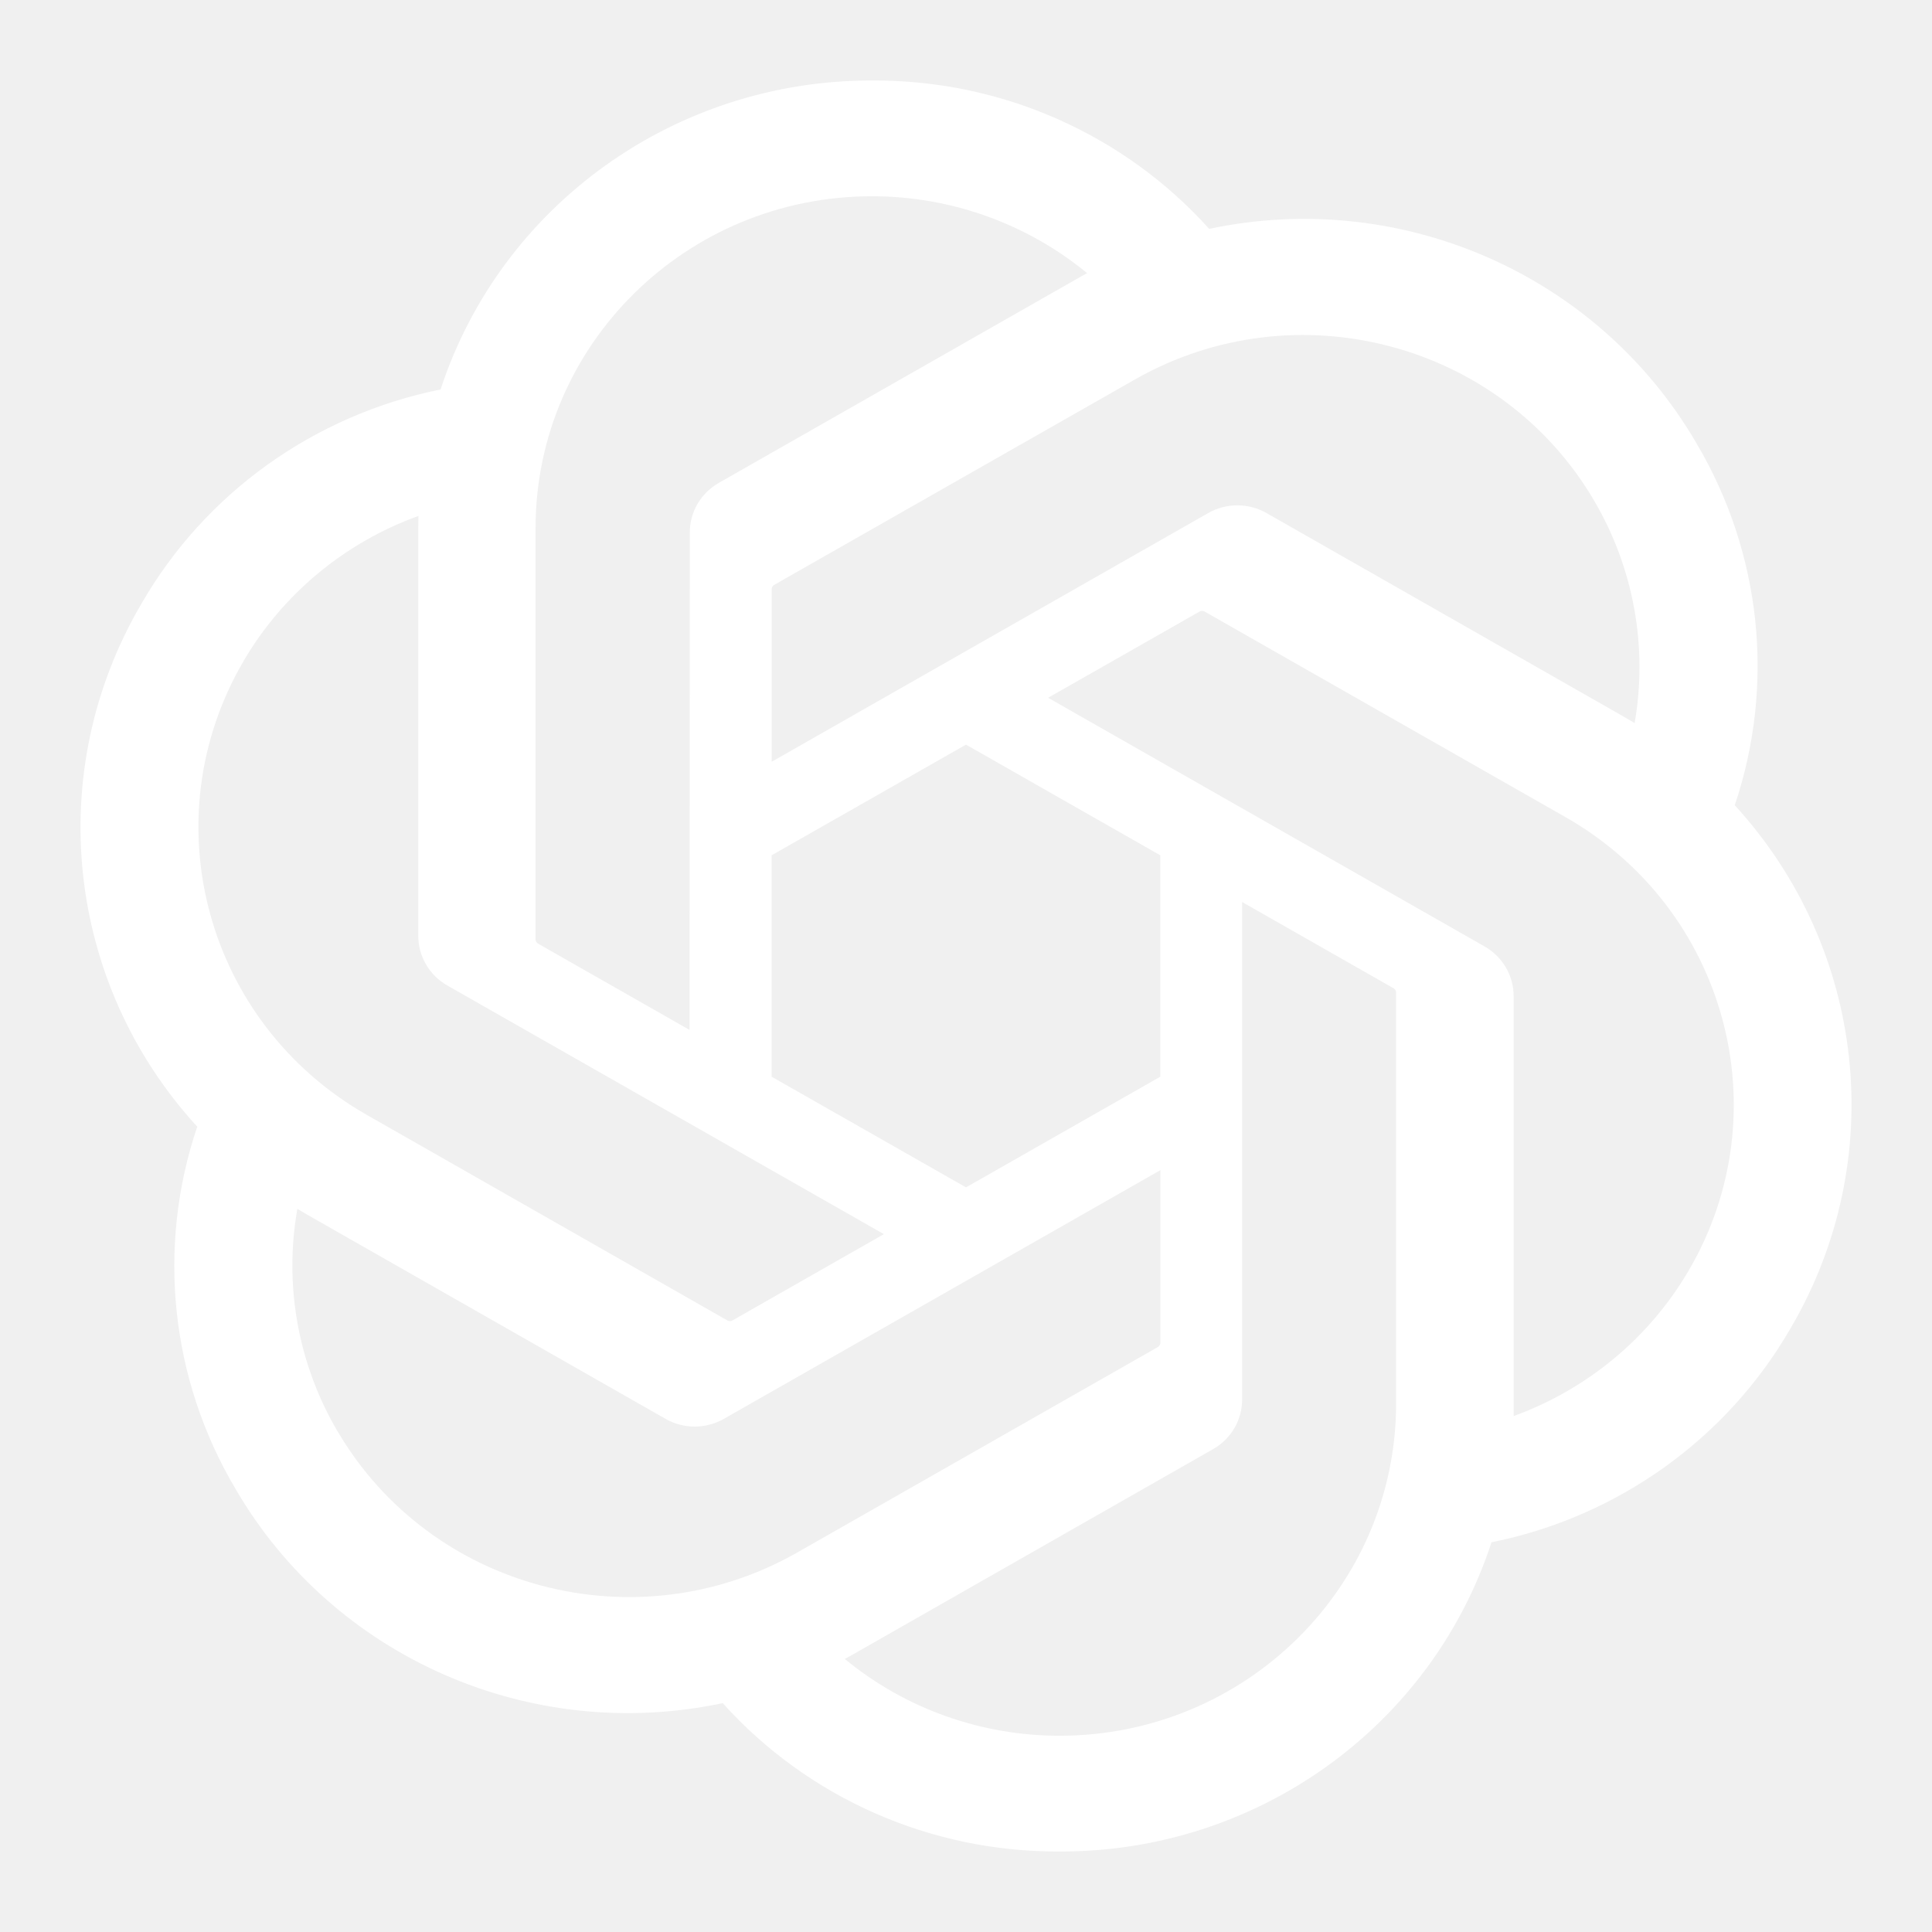
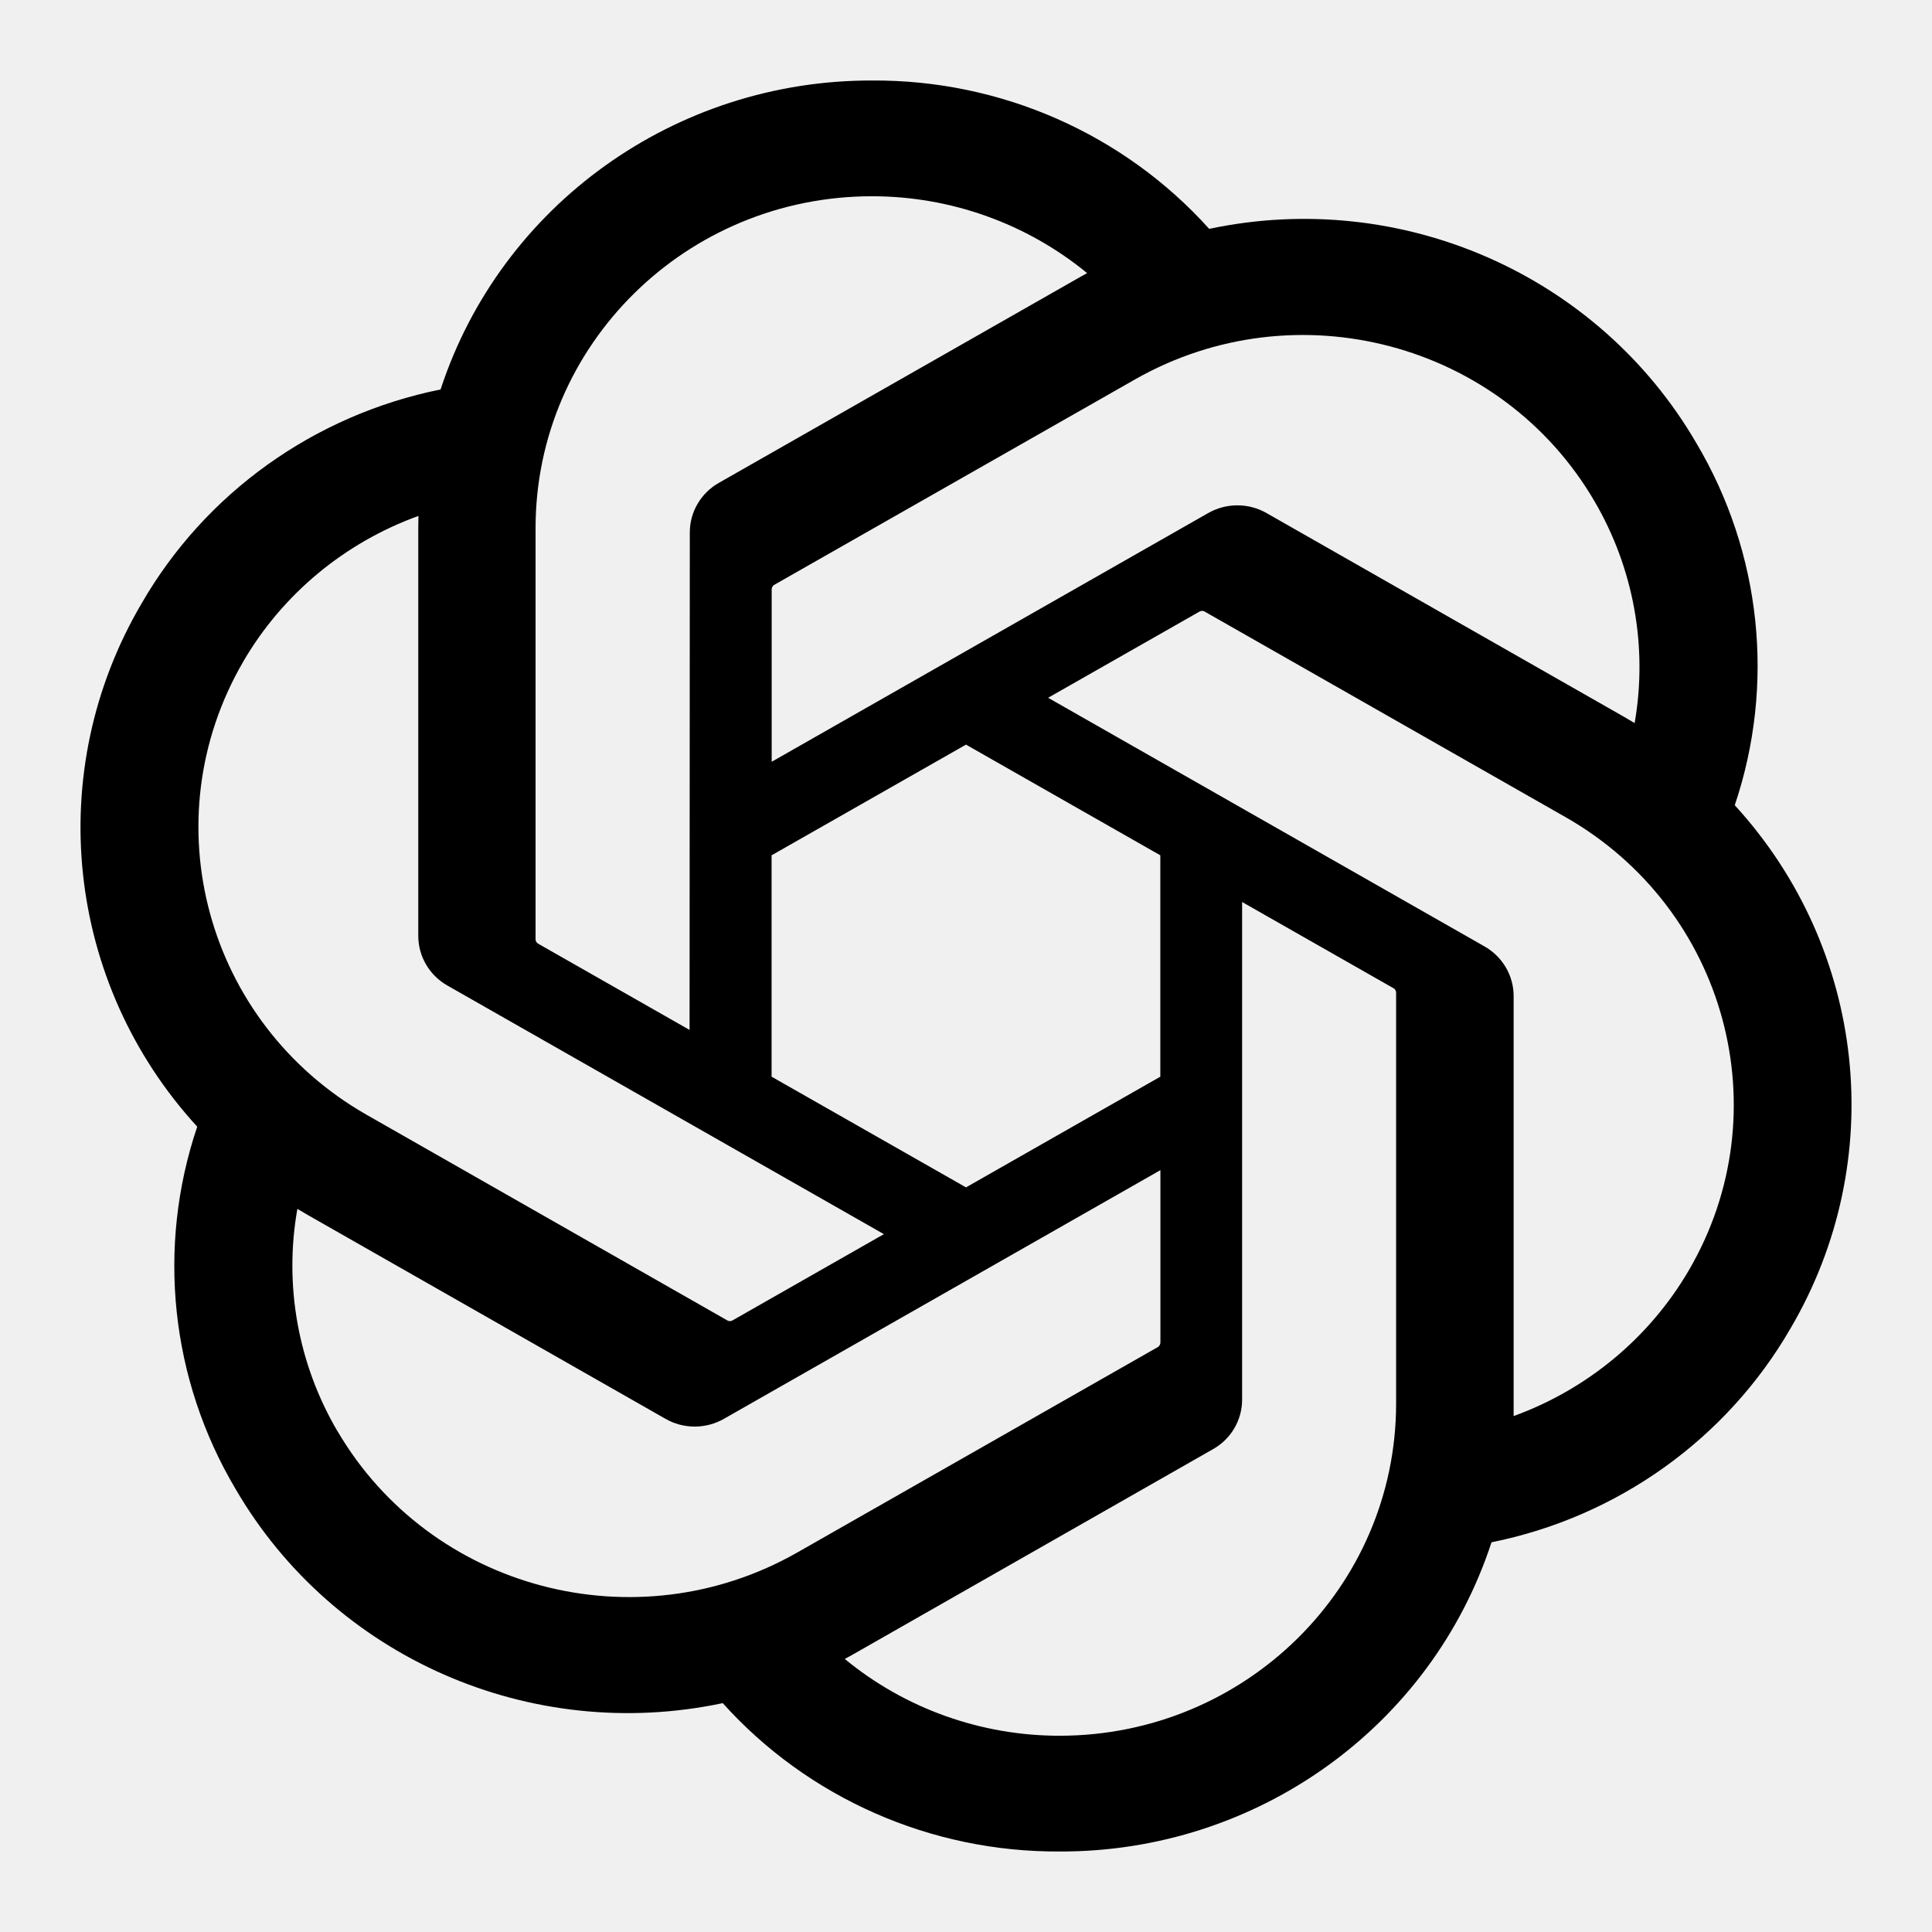
<svg xmlns="http://www.w3.org/2000/svg" width="24" height="24" viewBox="0 0 24 24" fill="none">
-   <path d="M21.549 10.005C22.055 8.506 21.881 6.865 21.072 5.503C19.855 3.413 17.41 2.337 15.021 2.843C13.959 1.662 12.432 0.99 10.832 1C8.39 0.995 6.224 2.546 5.473 4.838C3.905 5.155 2.551 6.123 1.759 7.496C0.533 9.581 0.813 12.209 2.45 13.996C1.944 15.494 2.118 17.135 2.927 18.498C4.144 20.588 6.589 21.663 8.978 21.157C10.04 22.338 11.567 23.01 13.167 23C15.61 23.006 17.777 21.454 18.528 19.159C20.097 18.843 21.45 17.874 22.243 16.501C23.467 14.416 23.187 11.791 21.55 10.003L21.549 10.005ZM13.169 21.562C12.191 21.564 11.244 21.226 10.494 20.608C10.528 20.59 10.587 20.558 10.626 20.535L15.065 18.004C15.293 17.877 15.432 17.639 15.43 17.381V11.205L17.307 12.274C17.327 12.284 17.34 12.303 17.343 12.325V17.439C17.34 19.714 15.474 21.558 13.169 21.562ZM4.192 17.779C3.702 16.944 3.526 15.966 3.694 15.017C3.726 15.036 3.784 15.071 3.825 15.094L8.265 17.624C8.49 17.754 8.769 17.754 8.995 17.624L14.415 14.536V16.674C14.416 16.696 14.405 16.717 14.388 16.731L9.9 19.288C7.901 20.424 5.348 19.749 4.193 17.779H4.192ZM3.023 8.216C3.511 7.38 4.281 6.741 5.198 6.409C5.198 6.447 5.196 6.513 5.196 6.56V11.621C5.194 11.878 5.334 12.117 5.56 12.244L10.98 15.331L9.104 16.4C9.085 16.413 9.061 16.415 9.041 16.406L4.552 13.847C2.557 12.707 1.873 10.189 3.023 8.217L3.023 8.216ZM18.44 11.756L13.02 8.668L14.896 7.6C14.915 7.587 14.938 7.585 14.959 7.594L19.448 10.151C21.446 11.29 22.131 13.813 20.977 15.784C20.488 16.619 19.719 17.258 18.803 17.591V12.379C18.805 12.122 18.666 11.884 18.44 11.756H18.44ZM20.307 8.983C20.274 8.963 20.216 8.929 20.175 8.905L15.736 6.375C15.511 6.245 15.232 6.245 15.006 6.375L9.586 9.463V7.325C9.585 7.303 9.595 7.282 9.613 7.268L14.1 4.713C16.099 3.576 18.655 4.253 19.807 6.226C20.294 7.059 20.471 8.035 20.306 8.983H20.307ZM8.566 12.794L6.689 11.725C6.669 11.715 6.656 11.696 6.653 11.674V6.559C6.654 4.282 8.526 2.437 10.834 2.438C11.81 2.438 12.755 2.777 13.505 3.393C13.471 3.411 13.413 3.443 13.374 3.466L8.934 5.996C8.707 6.123 8.567 6.361 8.569 6.619L8.566 12.792V12.794ZM9.585 10.625L12 9.25L14.414 10.625V13.375L12 14.75L9.585 13.375V10.625Z" fill="white" />
+   <path d="M21.549 10.005C22.055 8.506 21.881 6.865 21.072 5.503C19.855 3.413 17.41 2.337 15.021 2.843C13.959 1.662 12.432 0.99 10.832 1C8.39 0.995 6.224 2.546 5.473 4.838C3.905 5.155 2.551 6.123 1.759 7.496C0.533 9.581 0.813 12.209 2.45 13.996C1.944 15.494 2.118 17.135 2.927 18.498C4.144 20.588 6.589 21.663 8.978 21.157C10.04 22.338 11.567 23.01 13.167 23C15.61 23.006 17.777 21.454 18.528 19.159C20.097 18.843 21.45 17.874 22.243 16.501C23.467 14.416 23.187 11.791 21.55 10.003L21.549 10.005ZM13.169 21.562C12.191 21.564 11.244 21.226 10.494 20.608C10.528 20.59 10.587 20.558 10.626 20.535L15.065 18.004C15.293 17.877 15.432 17.639 15.43 17.381V11.205L17.307 12.274C17.327 12.284 17.34 12.303 17.343 12.325V17.439C17.34 19.714 15.474 21.558 13.169 21.562ZM4.192 17.779C3.702 16.944 3.526 15.966 3.694 15.017C3.726 15.036 3.784 15.071 3.825 15.094L8.265 17.624C8.49 17.754 8.769 17.754 8.995 17.624L14.415 14.536V16.674C14.416 16.696 14.405 16.717 14.388 16.731L9.9 19.288C7.901 20.424 5.348 19.749 4.193 17.779H4.192ZM3.023 8.216C3.511 7.38 4.281 6.741 5.198 6.409C5.198 6.447 5.196 6.513 5.196 6.56V11.621C5.194 11.878 5.334 12.117 5.56 12.244L10.98 15.331L9.104 16.4C9.085 16.413 9.061 16.415 9.041 16.406L4.552 13.847C2.557 12.707 1.873 10.189 3.023 8.217L3.023 8.216ZM18.44 11.756L13.02 8.668L14.896 7.6C14.915 7.587 14.938 7.585 14.959 7.594L19.448 10.151C21.446 11.29 22.131 13.813 20.977 15.784C20.488 16.619 19.719 17.258 18.803 17.591V12.379C18.805 12.122 18.666 11.884 18.44 11.756H18.44ZM20.307 8.983C20.274 8.963 20.216 8.929 20.175 8.905L15.736 6.375C15.511 6.245 15.232 6.245 15.006 6.375L9.586 9.463V7.325C9.585 7.303 9.595 7.282 9.613 7.268L14.1 4.713C16.099 3.576 18.655 4.253 19.807 6.226C20.294 7.059 20.471 8.035 20.306 8.983H20.307ZM8.566 12.794L6.689 11.725C6.669 11.715 6.656 11.696 6.653 11.674V6.559C6.654 4.282 8.526 2.437 10.834 2.438C11.81 2.438 12.755 2.777 13.505 3.393C13.471 3.411 13.413 3.443 13.374 3.466L8.934 5.996C8.707 6.123 8.567 6.361 8.569 6.619L8.566 12.792V12.794ZM9.585 10.625L12 9.25L14.414 10.625V13.375L12 14.75L9.585 13.375V10.625Z" fill="black" />
</svg>
